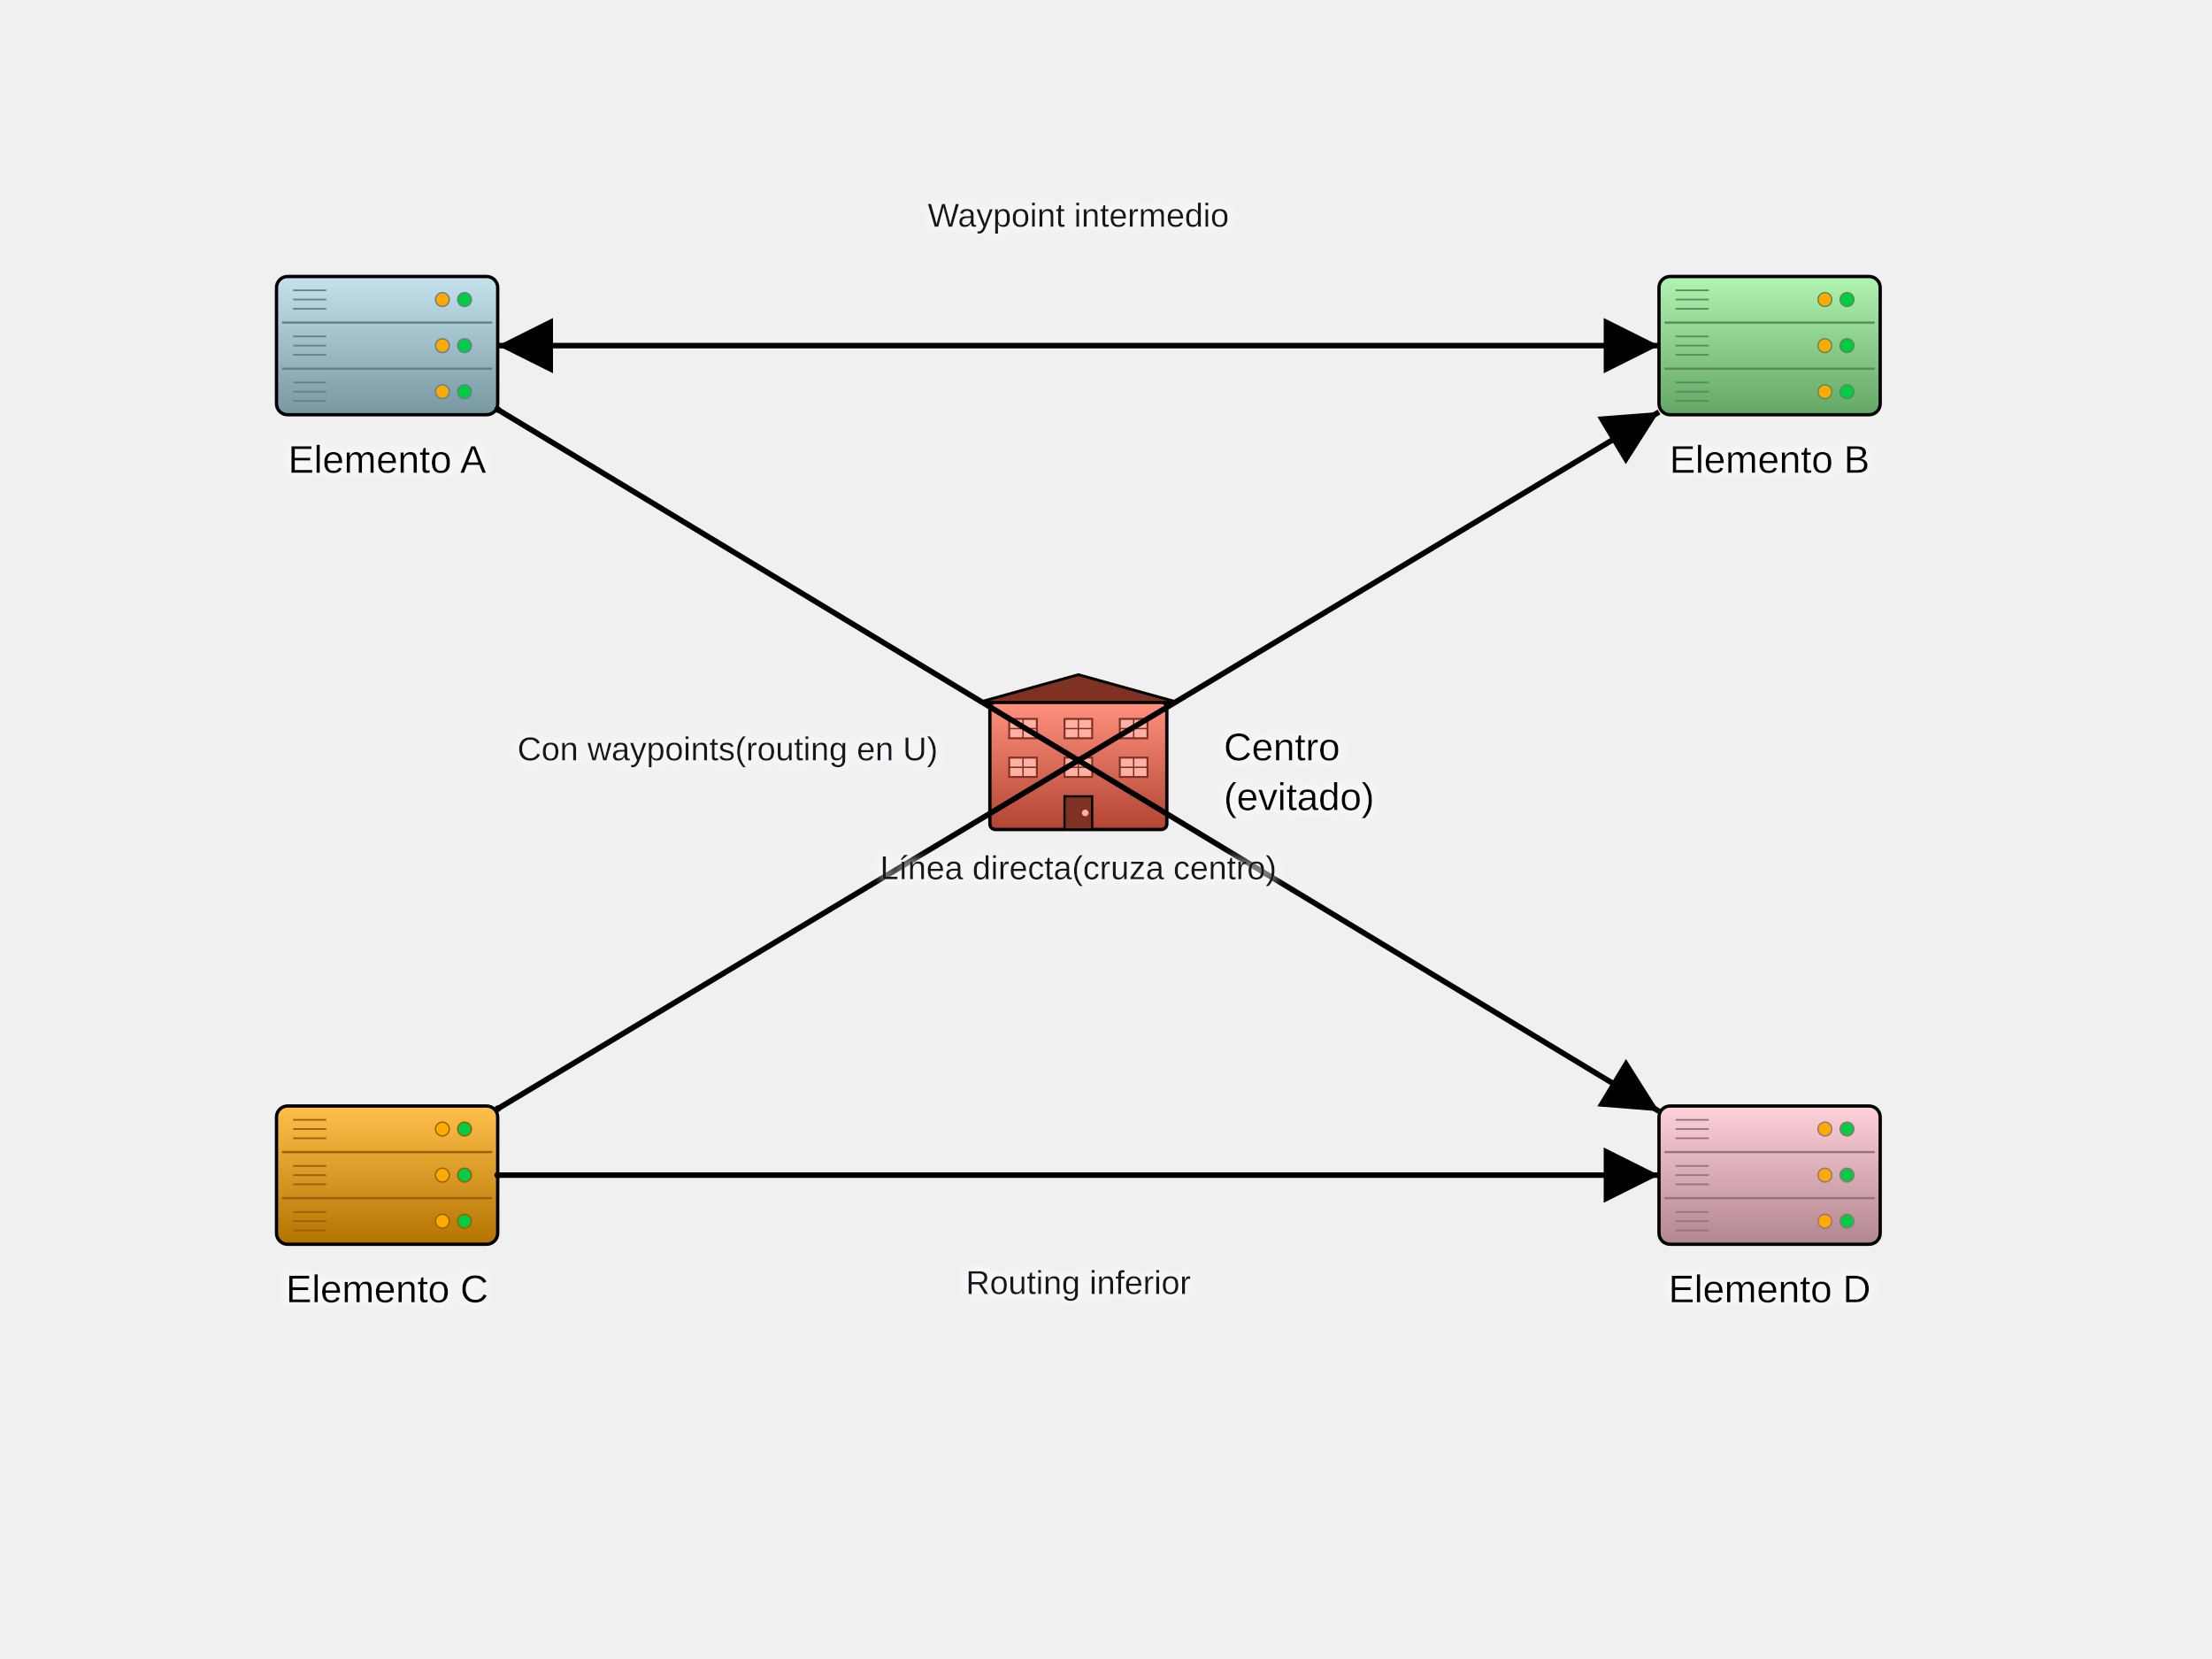
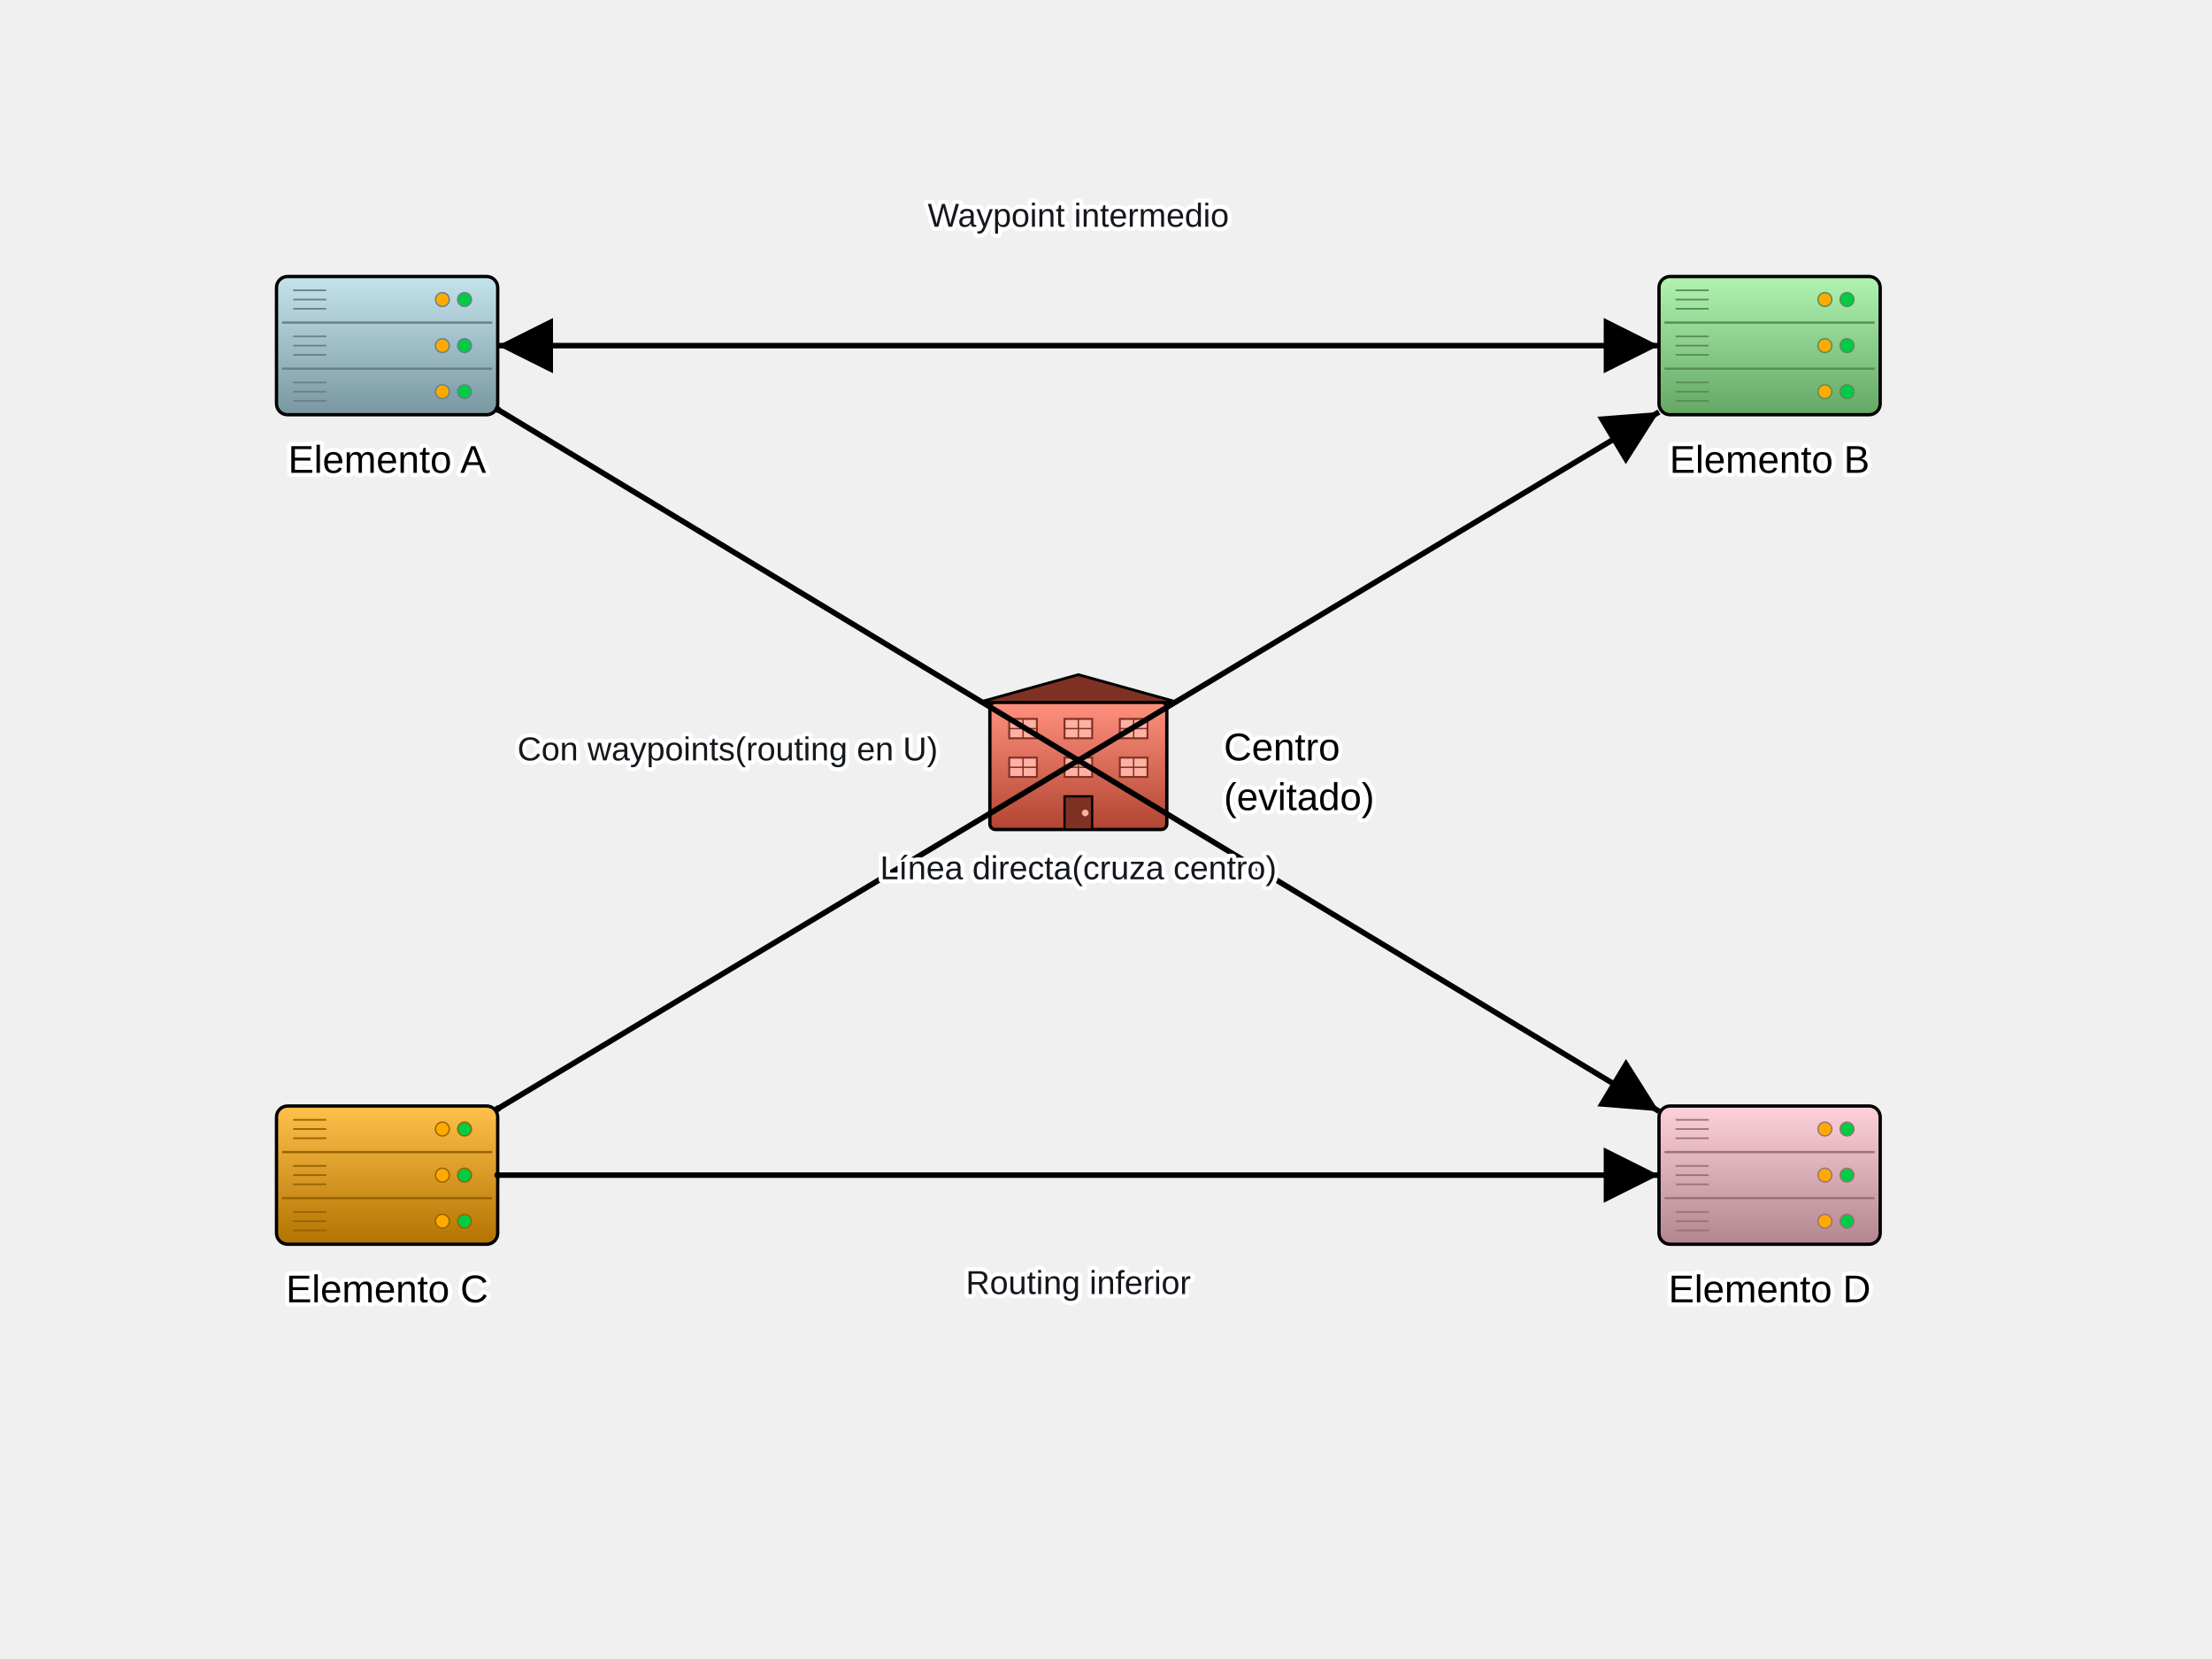
<svg xmlns="http://www.w3.org/2000/svg" baseProfile="full" height="600" version="1.1" viewBox="0,0,800,600" width="800">
  <defs>
+     <style type="text/css">text{paint-order:stroke;stroke:#ffffff;stroke-width:3px;stroke-linejoin:round;stroke-linecap:round}</style>
    <filter height="140%" id="text-glow" width="140%" x="-20%" y="-20%">
-       <feGaussianBlur in="SourceGraphic" result="blur" stdDeviation="2" />
-       <feFlood flood-color="white" flood-opacity="1" result="color" />
-       <feComposite in="color" in2="blur" operator="in" result="shadow" />
      <feMerge>
-         <feMergeNode in="shadow" />
-         <feMergeNode in="shadow" />
        <feMergeNode in="SourceGraphic" />
      </feMerge>
    </filter>
    <marker id="arrow-end" markerHeight="10" markerWidth="10" orient="auto" refX="10" refY="5">
      <path d="M 0 0 L 10 5 L 0 10 z" fill="black" />
    </marker>
    <marker id="arrow-start" markerHeight="10" markerWidth="10" orient="auto" refX="0" refY="5">
      <path d="M 10 0 L 0 5 L 10 10 z" fill="black" />
    </marker>
    <marker id="circle-start" markerHeight="2.4" markerUnits="userSpaceOnUse" markerWidth="2.4" orient="auto" refX="1.2" refY="1.2">
      <circle cx="1.2" cy="1.2" fill="black" r="1.2" />
    </marker>
    <marker id="circle-end" markerHeight="2.4" markerUnits="userSpaceOnUse" markerWidth="2.4" orient="auto" refX="1.2" refY="1.2">
      <circle cx="1.2" cy="1.2" fill="black" r="1.2" />
    </marker>
    <linearGradient id="gradient-a" x1="0%" x2="0%" y1="0%" y2="100%">
      <stop offset="0%" stop-color="#c5e3ed" />
      <stop offset="100%" stop-color="#7997a1" />
    </linearGradient>
    <linearGradient id="gradient-b" x1="0%" x2="0%" y1="0%" y2="100%">
      <stop offset="0%" stop-color="#b1f3b1" />
      <stop offset="100%" stop-color="#64a664" />
    </linearGradient>
    <linearGradient id="gradient-c" x1="0%" x2="0%" y1="0%" y2="100%">
      <stop offset="0%" stop-color="#ffc04c" />
      <stop offset="100%" stop-color="#b27300" />
    </linearGradient>
    <linearGradient id="gradient-d" x1="0%" x2="0%" y1="0%" y2="100%">
      <stop offset="0%" stop-color="#ffd2da" />
      <stop offset="100%" stop-color="#b2868e" />
    </linearGradient>
    <linearGradient id="gradient-center" x1="0%" x2="0%" y1="0%" y2="100%">
      <stop offset="0%" stop-color="#ff917e" />
      <stop offset="100%" stop-color="#b24531" />
    </linearGradient>
  </defs>
  <g id="a">
    <rect fill="url(#gradient-a)" height="50" rx="4" ry="4" stroke="black" stroke-width="1.2" width="80" x="100" y="100" />
    <line stroke="#67818a" stroke-width="0.8" x1="102" x2="178" y1="116.667" y2="116.667" />
    <line stroke="#67818a" stroke-width="0.8" x1="102" x2="178" y1="133.333" y2="133.333" />
    <circle cx="168" cy="108.333" fill="#00cc44" r="2.5" stroke="#67818a" stroke-width="0.5" />
    <circle cx="160" cy="108.333" fill="#ffaa00" r="2.5" stroke="#67818a" stroke-width="0.5" />
    <circle cx="168" cy="125.0" fill="#00cc44" r="2.5" stroke="#67818a" stroke-width="0.5" />
    <circle cx="160" cy="125.0" fill="#ffaa00" r="2.5" stroke="#67818a" stroke-width="0.5" />
    <circle cx="168" cy="141.667" fill="#00cc44" r="2.5" stroke="#67818a" stroke-width="0.5" />
    <circle cx="160" cy="141.667" fill="#ffaa00" r="2.5" stroke="#67818a" stroke-width="0.5" />
    <line stroke="#67818a" stroke-width="0.6" x1="106" x2="118" y1="105.0" y2="105.0" />
    <line stroke="#67818a" stroke-width="0.6" x1="106" x2="118" y1="108.333" y2="108.333" />
    <line stroke="#67818a" stroke-width="0.6" x1="106" x2="118" y1="111.667" y2="111.667" />
    <line stroke="#67818a" stroke-width="0.6" x1="106" x2="118" y1="121.667" y2="121.667" />
    <line stroke="#67818a" stroke-width="0.6" x1="106" x2="118" y1="125.0" y2="125.0" />
    <line stroke="#67818a" stroke-width="0.6" x1="106" x2="118" y1="128.333" y2="128.333" />
    <line stroke="#67818a" stroke-width="0.6" x1="106" x2="118" y1="138.333" y2="138.333" />
    <line stroke="#67818a" stroke-width="0.6" x1="106" x2="118" y1="141.667" y2="141.667" />
    <line stroke="#67818a" stroke-width="0.6" x1="106" x2="118" y1="145.0" y2="145.0" />
  </g>
  <g id="b">
    <rect fill="url(#gradient-b)" height="50" rx="4" ry="4" stroke="black" stroke-width="1.2" width="80" x="600" y="100" />
    <line stroke="#568e56" stroke-width="0.8" x1="602" x2="678" y1="116.667" y2="116.667" />
    <line stroke="#568e56" stroke-width="0.8" x1="602" x2="678" y1="133.333" y2="133.333" />
    <circle cx="668" cy="108.333" fill="#00cc44" r="2.5" stroke="#568e56" stroke-width="0.5" />
    <circle cx="660" cy="108.333" fill="#ffaa00" r="2.5" stroke="#568e56" stroke-width="0.5" />
    <circle cx="668" cy="125.0" fill="#00cc44" r="2.5" stroke="#568e56" stroke-width="0.5" />
    <circle cx="660" cy="125.0" fill="#ffaa00" r="2.5" stroke="#568e56" stroke-width="0.5" />
    <circle cx="668" cy="141.667" fill="#00cc44" r="2.5" stroke="#568e56" stroke-width="0.5" />
    <circle cx="660" cy="141.667" fill="#ffaa00" r="2.5" stroke="#568e56" stroke-width="0.5" />
    <line stroke="#568e56" stroke-width="0.6" x1="606" x2="618" y1="105.0" y2="105.0" />
    <line stroke="#568e56" stroke-width="0.6" x1="606" x2="618" y1="108.333" y2="108.333" />
    <line stroke="#568e56" stroke-width="0.6" x1="606" x2="618" y1="111.667" y2="111.667" />
    <line stroke="#568e56" stroke-width="0.6" x1="606" x2="618" y1="121.667" y2="121.667" />
    <line stroke="#568e56" stroke-width="0.6" x1="606" x2="618" y1="125.0" y2="125.0" />
    <line stroke="#568e56" stroke-width="0.6" x1="606" x2="618" y1="128.333" y2="128.333" />
    <line stroke="#568e56" stroke-width="0.6" x1="606" x2="618" y1="138.333" y2="138.333" />
    <line stroke="#568e56" stroke-width="0.6" x1="606" x2="618" y1="141.667" y2="141.667" />
    <line stroke="#568e56" stroke-width="0.6" x1="606" x2="618" y1="145.0" y2="145.0" />
  </g>
  <g id="c">
    <rect fill="url(#gradient-c)" height="50" rx="4" ry="4" stroke="black" stroke-width="1.2" width="80" x="100" y="400" />
    <line stroke="#996300" stroke-width="0.8" x1="102" x2="178" y1="416.667" y2="416.667" />
    <line stroke="#996300" stroke-width="0.8" x1="102" x2="178" y1="433.333" y2="433.333" />
    <circle cx="168" cy="408.333" fill="#00cc44" r="2.5" stroke="#996300" stroke-width="0.5" />
    <circle cx="160" cy="408.333" fill="#ffaa00" r="2.5" stroke="#996300" stroke-width="0.5" />
    <circle cx="168" cy="425.0" fill="#00cc44" r="2.5" stroke="#996300" stroke-width="0.5" />
    <circle cx="160" cy="425.0" fill="#ffaa00" r="2.5" stroke="#996300" stroke-width="0.5" />
    <circle cx="168" cy="441.667" fill="#00cc44" r="2.5" stroke="#996300" stroke-width="0.5" />
    <circle cx="160" cy="441.667" fill="#ffaa00" r="2.5" stroke="#996300" stroke-width="0.5" />
    <line stroke="#996300" stroke-width="0.6" x1="106" x2="118" y1="405.0" y2="405.0" />
    <line stroke="#996300" stroke-width="0.6" x1="106" x2="118" y1="408.333" y2="408.333" />
    <line stroke="#996300" stroke-width="0.6" x1="106" x2="118" y1="411.667" y2="411.667" />
    <line stroke="#996300" stroke-width="0.6" x1="106" x2="118" y1="421.667" y2="421.667" />
    <line stroke="#996300" stroke-width="0.6" x1="106" x2="118" y1="425.0" y2="425.0" />
    <line stroke="#996300" stroke-width="0.6" x1="106" x2="118" y1="428.333" y2="428.333" />
    <line stroke="#996300" stroke-width="0.6" x1="106" x2="118" y1="438.333" y2="438.333" />
    <line stroke="#996300" stroke-width="0.6" x1="106" x2="118" y1="441.667" y2="441.667" />
    <line stroke="#996300" stroke-width="0.6" x1="106" x2="118" y1="445.0" y2="445.0" />
  </g>
  <g id="d">
    <rect fill="url(#gradient-d)" height="50" rx="4" ry="4" stroke="black" stroke-width="1.2" width="80" x="600" y="400" />
    <line stroke="#997379" stroke-width="0.8" x1="602" x2="678" y1="416.667" y2="416.667" />
    <line stroke="#997379" stroke-width="0.8" x1="602" x2="678" y1="433.333" y2="433.333" />
    <circle cx="668" cy="408.333" fill="#00cc44" r="2.5" stroke="#997379" stroke-width="0.5" />
    <circle cx="660" cy="408.333" fill="#ffaa00" r="2.5" stroke="#997379" stroke-width="0.5" />
    <circle cx="668" cy="425.0" fill="#00cc44" r="2.5" stroke="#997379" stroke-width="0.5" />
    <circle cx="660" cy="425.0" fill="#ffaa00" r="2.5" stroke="#997379" stroke-width="0.5" />
    <circle cx="668" cy="441.667" fill="#00cc44" r="2.5" stroke="#997379" stroke-width="0.5" />
    <circle cx="660" cy="441.667" fill="#ffaa00" r="2.5" stroke="#997379" stroke-width="0.5" />
    <line stroke="#997379" stroke-width="0.6" x1="606" x2="618" y1="405.0" y2="405.0" />
    <line stroke="#997379" stroke-width="0.6" x1="606" x2="618" y1="408.333" y2="408.333" />
    <line stroke="#997379" stroke-width="0.6" x1="606" x2="618" y1="411.667" y2="411.667" />
    <line stroke="#997379" stroke-width="0.6" x1="606" x2="618" y1="421.667" y2="421.667" />
    <line stroke="#997379" stroke-width="0.6" x1="606" x2="618" y1="425.0" y2="425.0" />
    <line stroke="#997379" stroke-width="0.6" x1="606" x2="618" y1="428.333" y2="428.333" />
    <line stroke="#997379" stroke-width="0.6" x1="606" x2="618" y1="438.333" y2="438.333" />
    <line stroke="#997379" stroke-width="0.6" x1="606" x2="618" y1="441.667" y2="441.667" />
    <line stroke="#997379" stroke-width="0.6" x1="606" x2="618" y1="445.0" y2="445.0" />
  </g>
  <g id="center">
    <rect fill="url(#gradient-center)" height="46" rx="2" ry="2" stroke="black" stroke-width="1.2" width="64" x="358" y="254" />
    <polygon fill="#7f3123" points="354,254 390.0,244 426,254" stroke="black" stroke-width="1.0" />
    <rect fill="#ffb1a3" height="7" stroke="#7f3123" stroke-width="0.7" width="10" x="365" y="260" />
    <line stroke="#7f3123" stroke-width="0.5" x1="370.0" x2="370.0" y1="260" y2="267" />
    <line stroke="#7f3123" stroke-width="0.5" x1="365" x2="375" y1="263.5" y2="263.5" />
    <rect fill="#ffb1a3" height="7" stroke="#7f3123" stroke-width="0.7" width="10" x="385" y="260" />
    <line stroke="#7f3123" stroke-width="0.5" x1="390.0" x2="390.0" y1="260" y2="267" />
    <line stroke="#7f3123" stroke-width="0.5" x1="385" x2="395" y1="263.5" y2="263.5" />
    <rect fill="#ffb1a3" height="7" stroke="#7f3123" stroke-width="0.7" width="10" x="405" y="260" />
    <line stroke="#7f3123" stroke-width="0.5" x1="410.0" x2="410.0" y1="260" y2="267" />
    <line stroke="#7f3123" stroke-width="0.5" x1="405" x2="415" y1="263.5" y2="263.5" />
    <rect fill="#ffb1a3" height="7" stroke="#7f3123" stroke-width="0.7" width="10" x="365" y="274" />
    <line stroke="#7f3123" stroke-width="0.5" x1="370.0" x2="370.0" y1="274" y2="281" />
    <line stroke="#7f3123" stroke-width="0.5" x1="365" x2="375" y1="277.5" y2="277.5" />
    <rect fill="#ffb1a3" height="7" stroke="#7f3123" stroke-width="0.7" width="10" x="385" y="274" />
    <line stroke="#7f3123" stroke-width="0.5" x1="390.0" x2="390.0" y1="274" y2="281" />
    <line stroke="#7f3123" stroke-width="0.5" x1="385" x2="395" y1="277.5" y2="277.5" />
    <rect fill="#ffb1a3" height="7" stroke="#7f3123" stroke-width="0.7" width="10" x="405" y="274" />
    <line stroke="#7f3123" stroke-width="0.5" x1="410.0" x2="410.0" y1="274" y2="281" />
    <line stroke="#7f3123" stroke-width="0.5" x1="405" x2="415" y1="277.5" y2="277.5" />
    <rect fill="#7f3123" height="12" stroke="black" stroke-width="0.8" width="10" x="385.0" y="288" />
    <circle cx="392.5" cy="294.0" fill="#ffb1a3" r="1.2" />
  </g>
  <line marker-end="url(#arrow-end)" marker-start="url(#circle-start)" stroke="black" stroke-width="2" x1="180.0" x2="600.0" y1="148.1" y2="401.9" />
  <polyline fill="none" marker-end="url(#arrow-end)" marker-start="url(#circle-start)" points="180.0,401.0 600.0,149.0" stroke="black" stroke-width="2" />
  <polyline fill="none" marker-end="url(#arrow-end)" marker-start="url(#arrow-start)" points="180.0,125.0 600.0,125.0" stroke="black" stroke-width="2" />
  <polyline fill="none" marker-end="url(#arrow-end)" marker-start="url(#circle-start)" points="180.0,425.0 600.0,425.0" stroke="black" stroke-width="2" />
  <text fill="black" filter="url(#text-glow)" font-family="Arial, sans-serif" font-size="14px" text-anchor="middle" x="140.0" y="171.0">Elemento A</text>
  <text fill="black" filter="url(#text-glow)" font-family="Arial, sans-serif" font-size="14px" text-anchor="middle" x="640.0" y="171.0">Elemento B</text>
  <text fill="black" filter="url(#text-glow)" font-family="Arial, sans-serif" font-size="14px" text-anchor="middle" x="140.0" y="471.0">Elemento C</text>
  <text fill="black" filter="url(#text-glow)" font-family="Arial, sans-serif" font-size="14px" text-anchor="middle" x="640.0" y="471.0">Elemento D</text>
  <text fill="black" filter="url(#text-glow)" font-family="Arial, sans-serif" font-size="14px" text-anchor="start" x="442.6" y="275.0">Centro</text>
  <text fill="black" filter="url(#text-glow)" font-family="Arial, sans-serif" font-size="14px" text-anchor="start" x="442.6" y="293.0">(evitado)</text>
-   <text fill="#14181d" filter="url(#text-glow)" font-family="Arial, sans-serif" font-size="12px" text-anchor="middle" x="390.0" y="318.0">Línea directa
+   <text fill="#14181d" font-family="Arial, sans-serif" font-size="12px" text-anchor="middle" x="390.0" y="318.0">Línea directa
(cruza centro)</text>
-   <text fill="#14181d" filter="url(#text-glow)" font-family="Arial, sans-serif" font-size="12px" text-anchor="end" x="339.2" y="275.0">Con waypoints
+   <text fill="#14181d" font-family="Arial, sans-serif" font-size="12px" text-anchor="end" x="339.2" y="275.0">Con waypoints
(routing en U)</text>
-   <text fill="#14181d" filter="url(#text-glow)" font-family="Arial, sans-serif" font-size="12px" text-anchor="middle" x="390.0" y="82.0">Waypoint intermedio</text>
-   <text fill="#14181d" filter="url(#text-glow)" font-family="Arial, sans-serif" font-size="12px" text-anchor="middle" x="390.0" y="468.0">Routing inferior</text>
+   <text fill="#14181d" font-family="Arial, sans-serif" font-size="12px" text-anchor="middle" x="390.0" y="82.0">Waypoint intermedio</text>
+   <text fill="#14181d" font-family="Arial, sans-serif" font-size="12px" text-anchor="middle" x="390.0" y="468.0">Routing inferior</text>
</svg>
